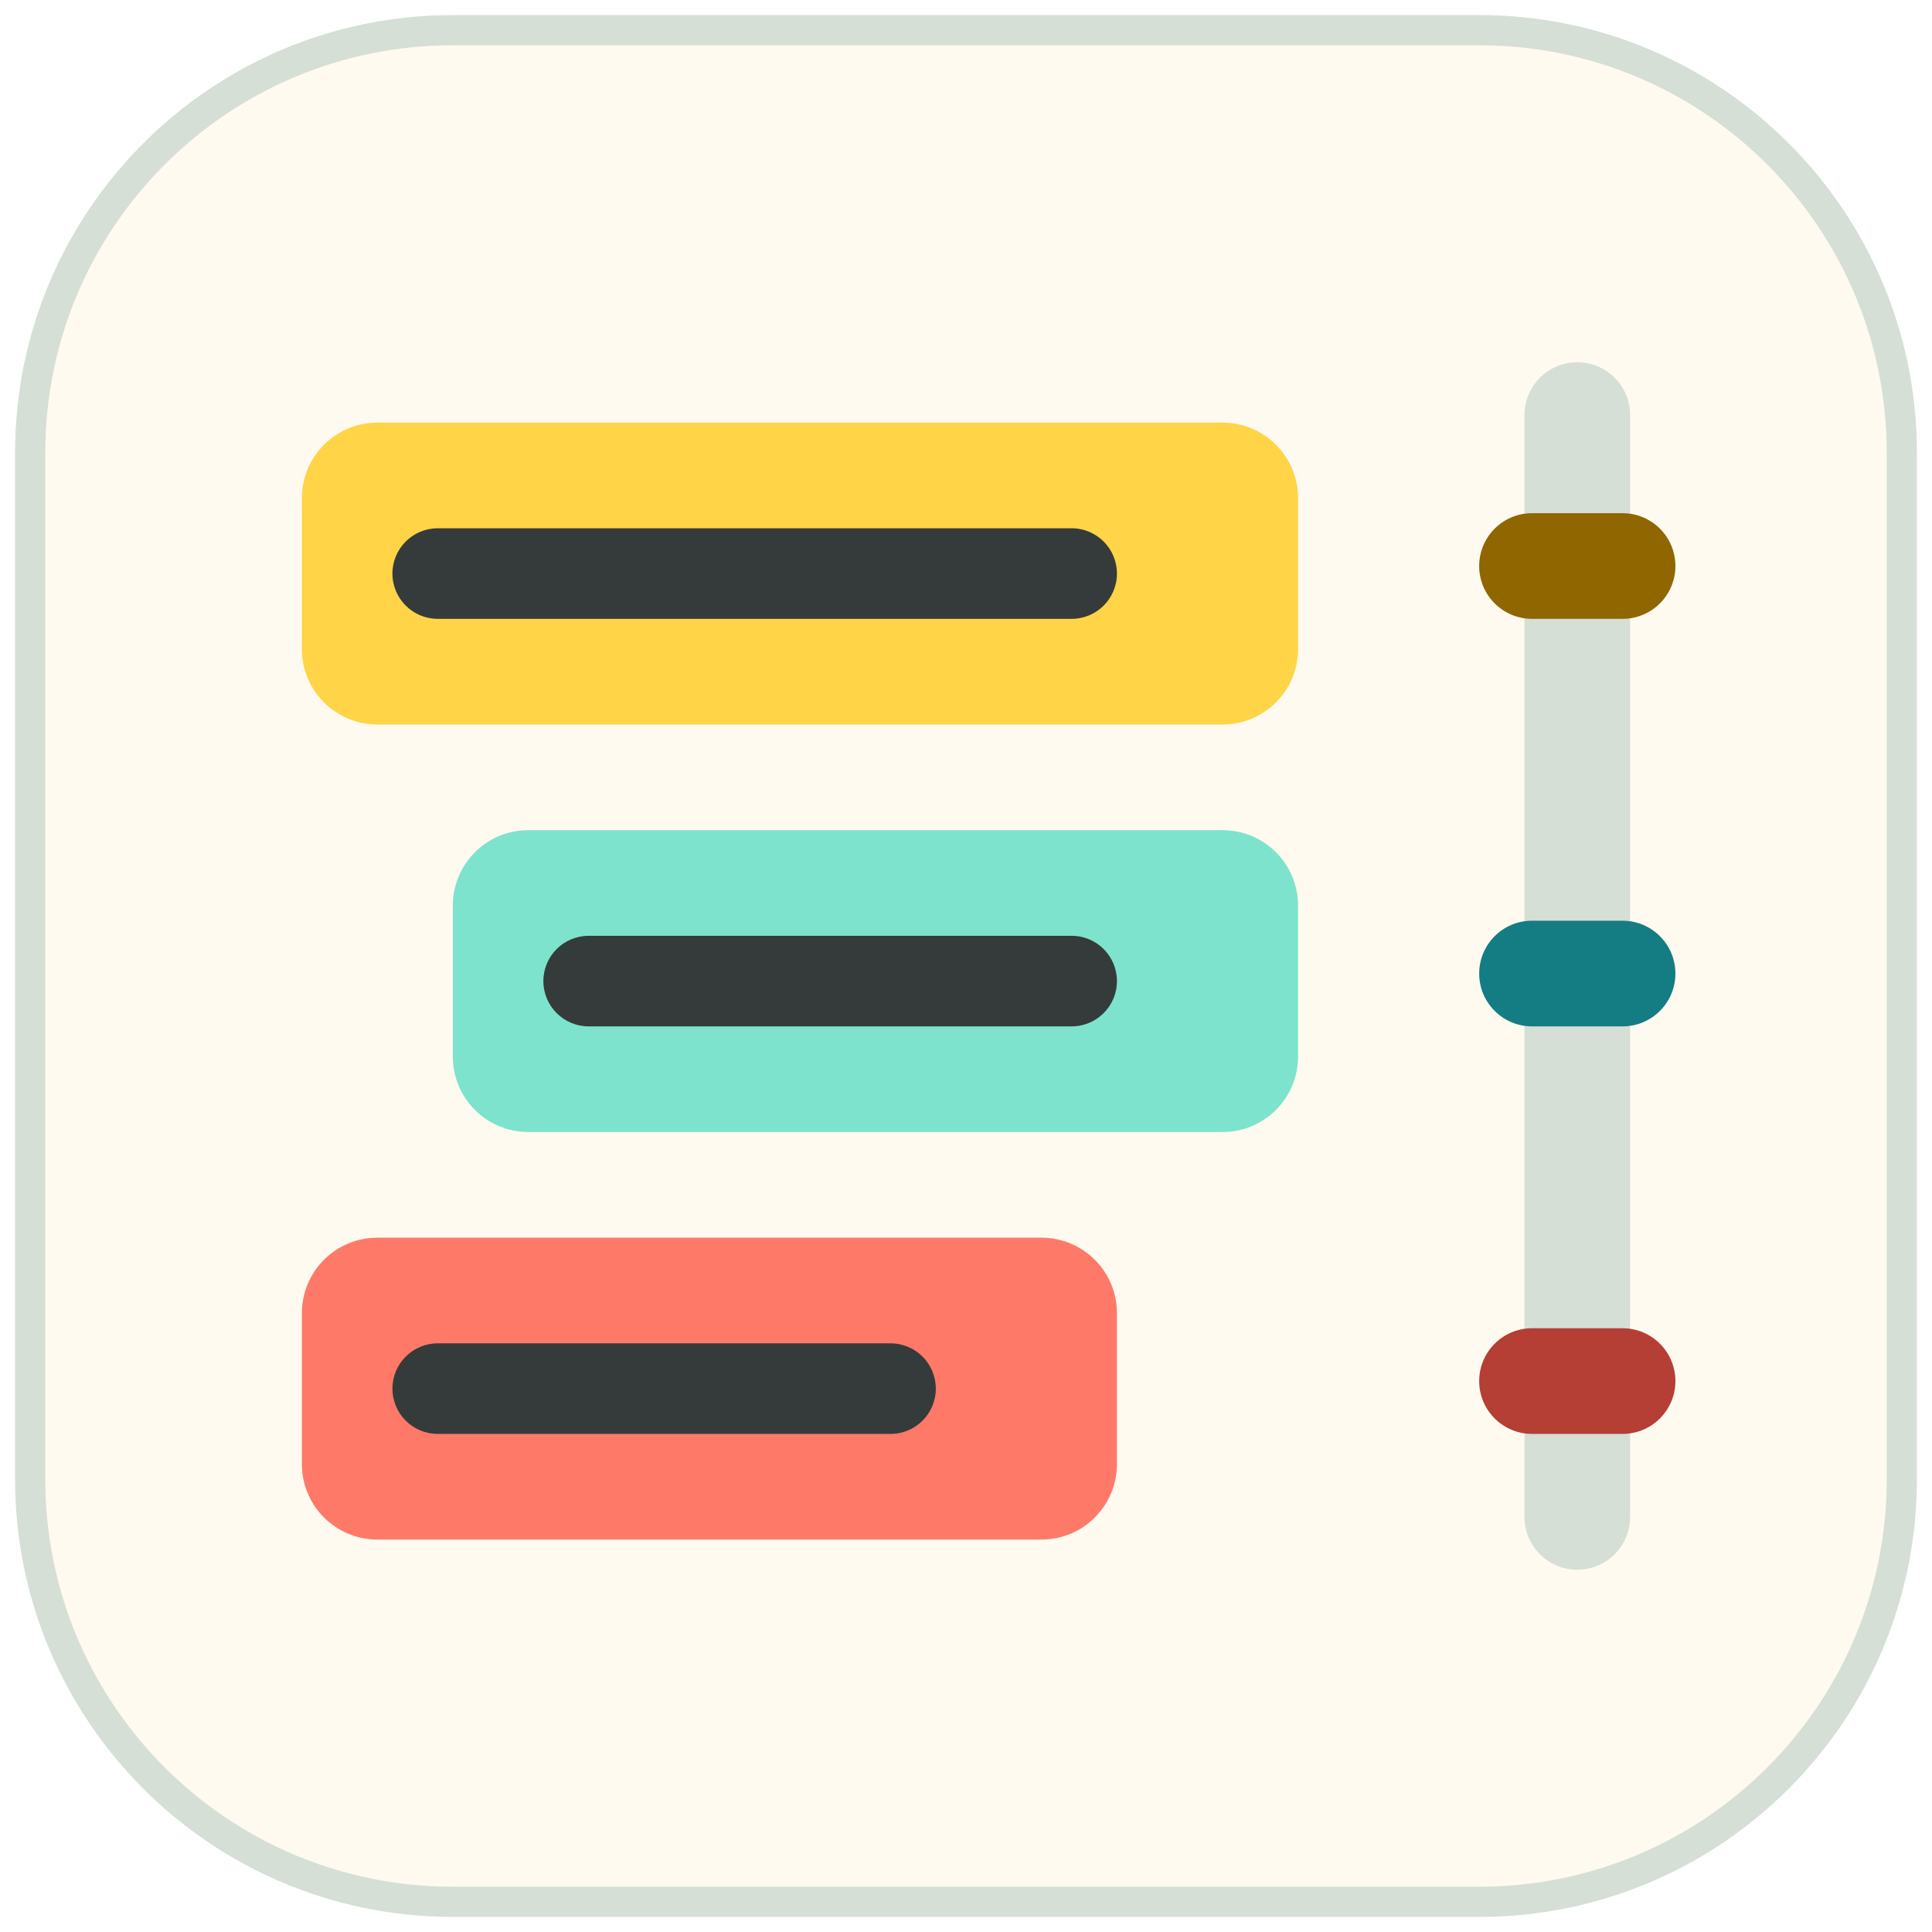
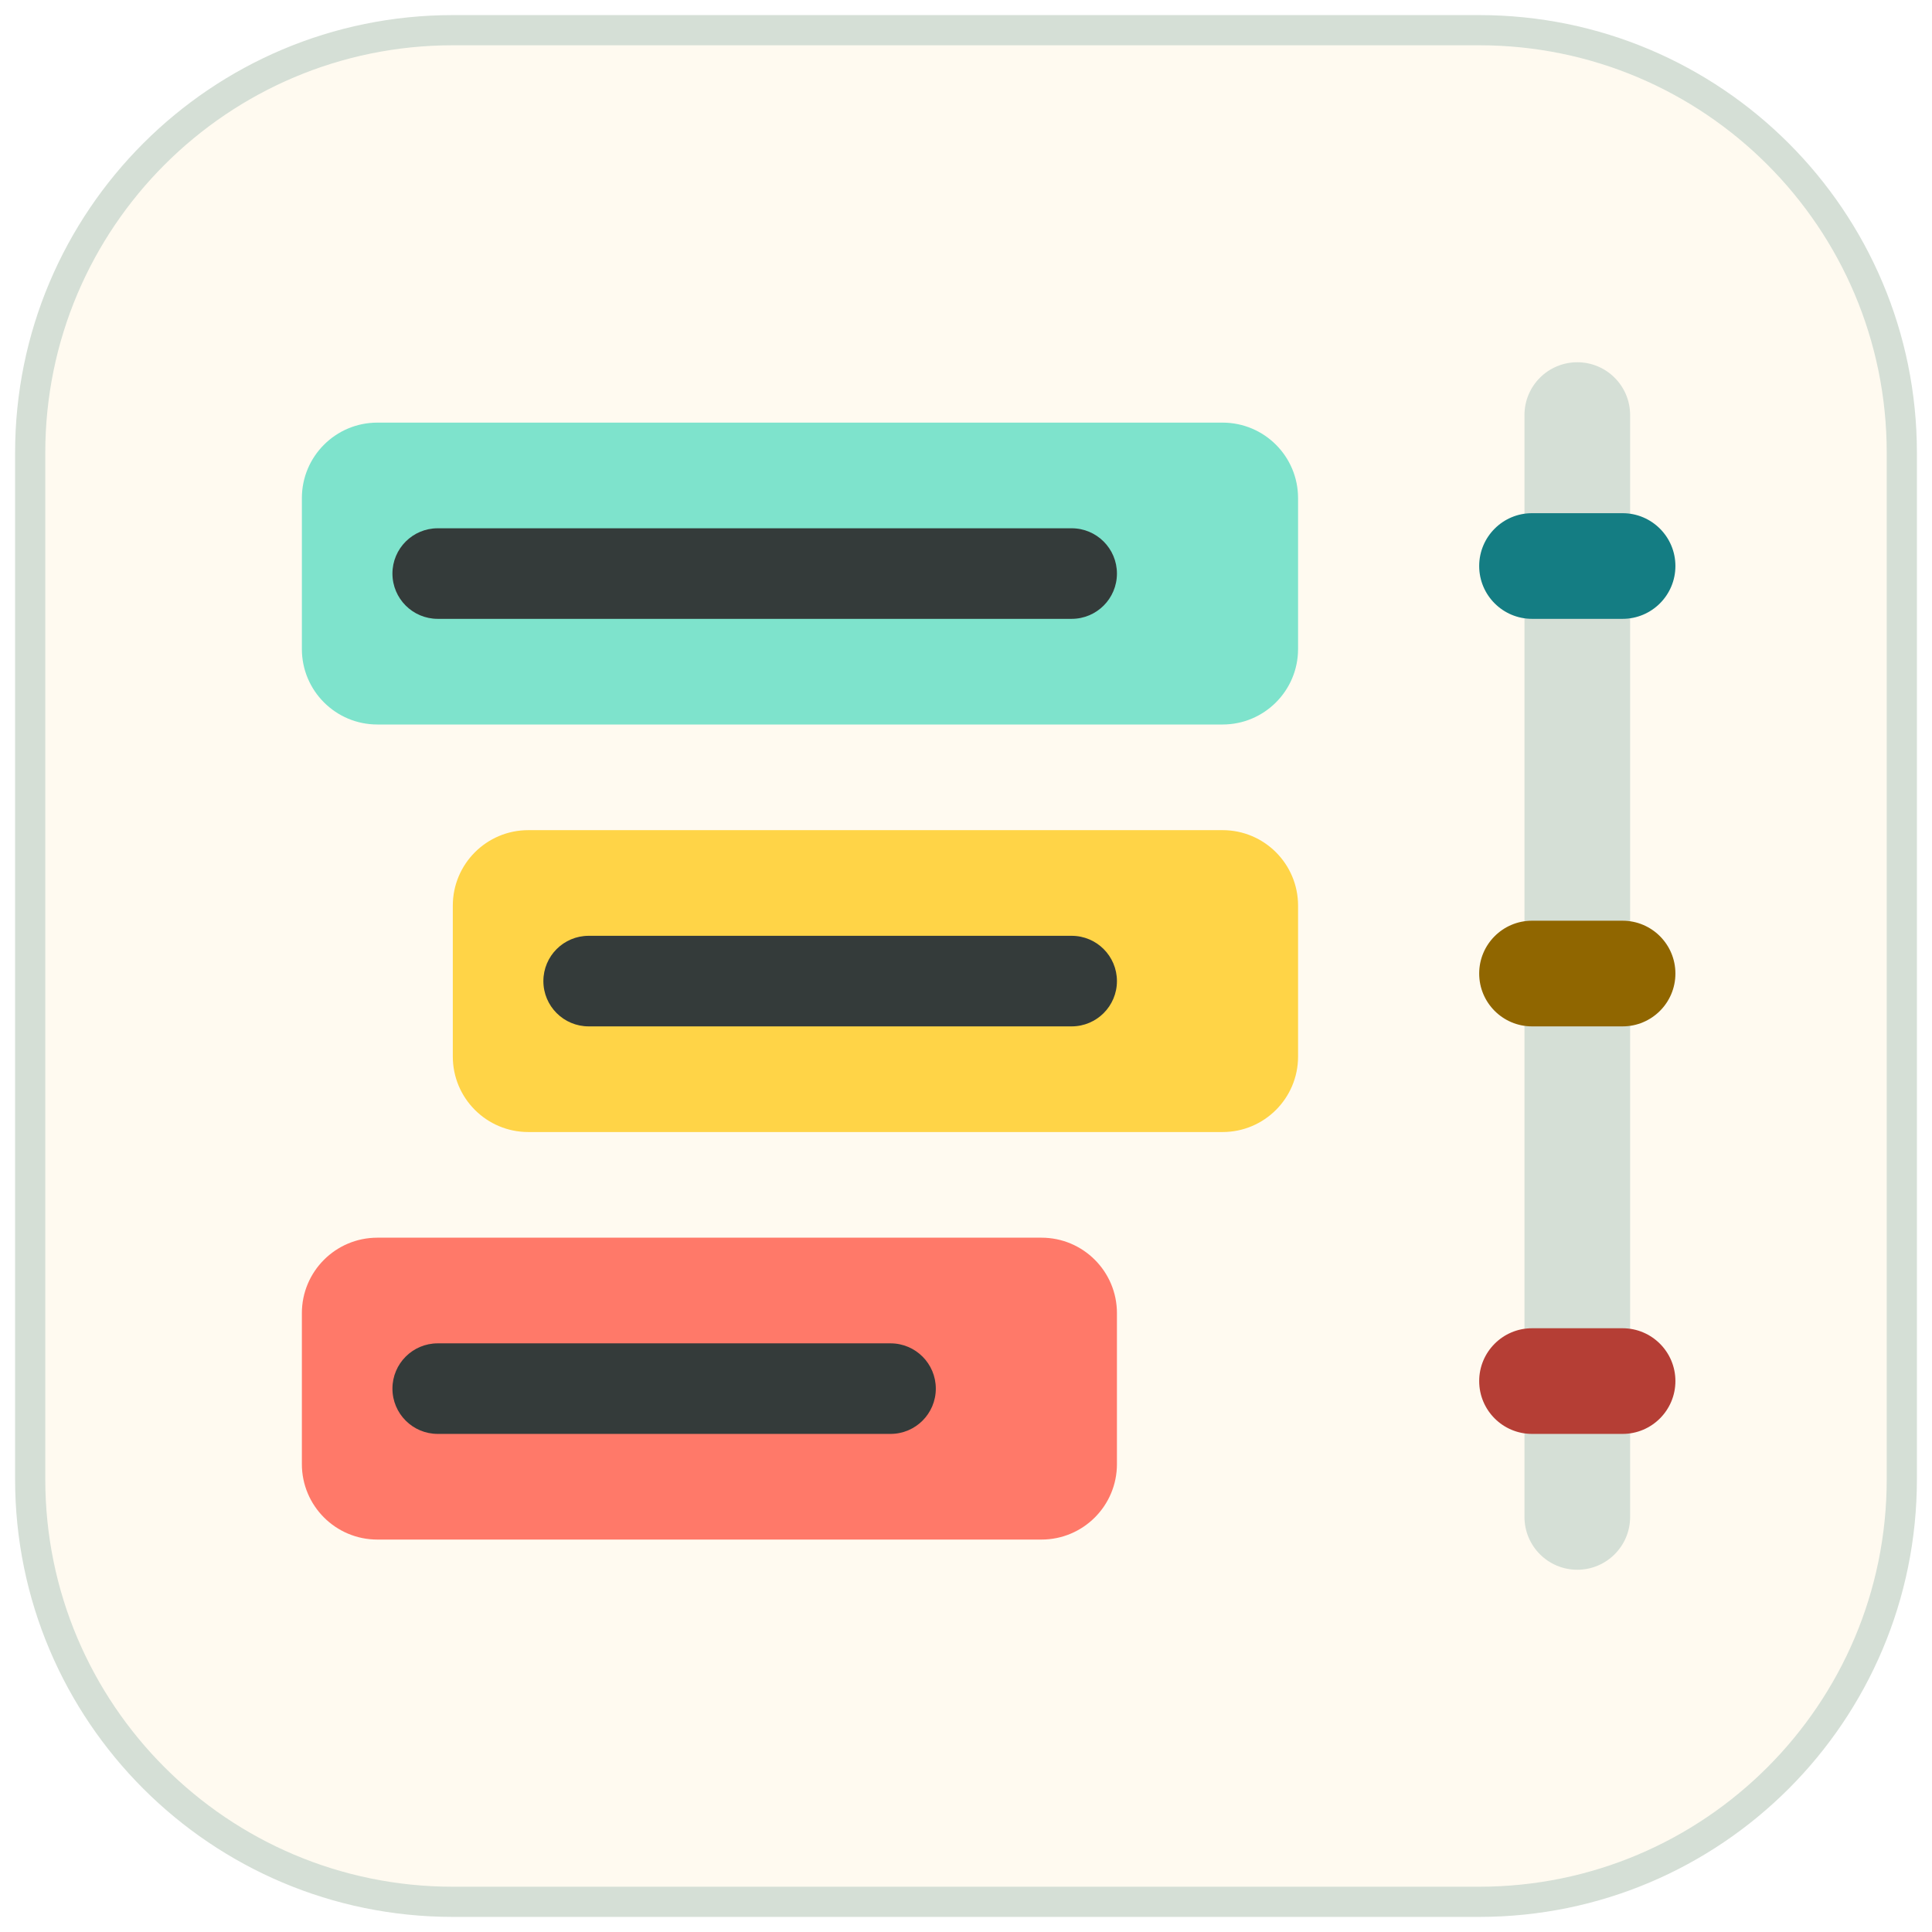
<svg xmlns="http://www.w3.org/2000/svg" viewBox="0 0 128 128" width="128" height="128">
  <rect x="2" y="2" width="124" height="124" rx="28" data-fill="themes.light.bg" fill="#fffaf0" data-stroke="themes.light.divider" stroke="#d5dfd6" stroke-width="2" />
-   <rect x="20" y="28" width="66" height="20" rx="5" data-fill="highlights.0" fill="#ffd447" />
-   <rect x="30" y="55" width="56" height="20" rx="5" data-fill="highlights.1" fill="#7ee3cc" />
+   <rect x="20" y="28" width="66" height="20" rx="5" data-fill="highlights.0" fill="#7ee3cc" />
+   <rect x="30" y="55" width="56" height="20" rx="5" data-fill="highlights.1" fill="#ffd447" />
  <rect x="20" y="82" width="54" height="20" rx="5" data-fill="highlights.2" fill="#ff7969" />
  <g data-fill="logo.ink" fill="#343b3a">
    <rect x="26" y="35" width="48" height="6" rx="3" />
    <rect x="36" y="62" width="38" height="6" rx="3" />
    <rect x="26" y="89" width="36" height="6" rx="3" />
  </g>
  <rect x="101" y="24" width="7" height="80" rx="3.5" data-fill="themes.light.divider" fill="#d5dfd6" />
-   <rect x="98" y="34" width="13" height="7" rx="3.5" data-fill="logo.lightTicks.0" fill="#906600" />
-   <rect x="98" y="61" width="13" height="7" rx="3.5" data-fill="logo.lightTicks.1" fill="#147d83" />
+   <rect x="98" y="34" width="13" height="7" rx="3.5" data-fill="logo.lightTicks.0" fill="#147d83" />
+   <rect x="98" y="61" width="13" height="7" rx="3.5" data-fill="logo.lightTicks.1" fill="#906600" />
  <rect x="98" y="88" width="13" height="7" rx="3.5" data-fill="logo.lightTicks.2" fill="#b53e35" />
</svg>
